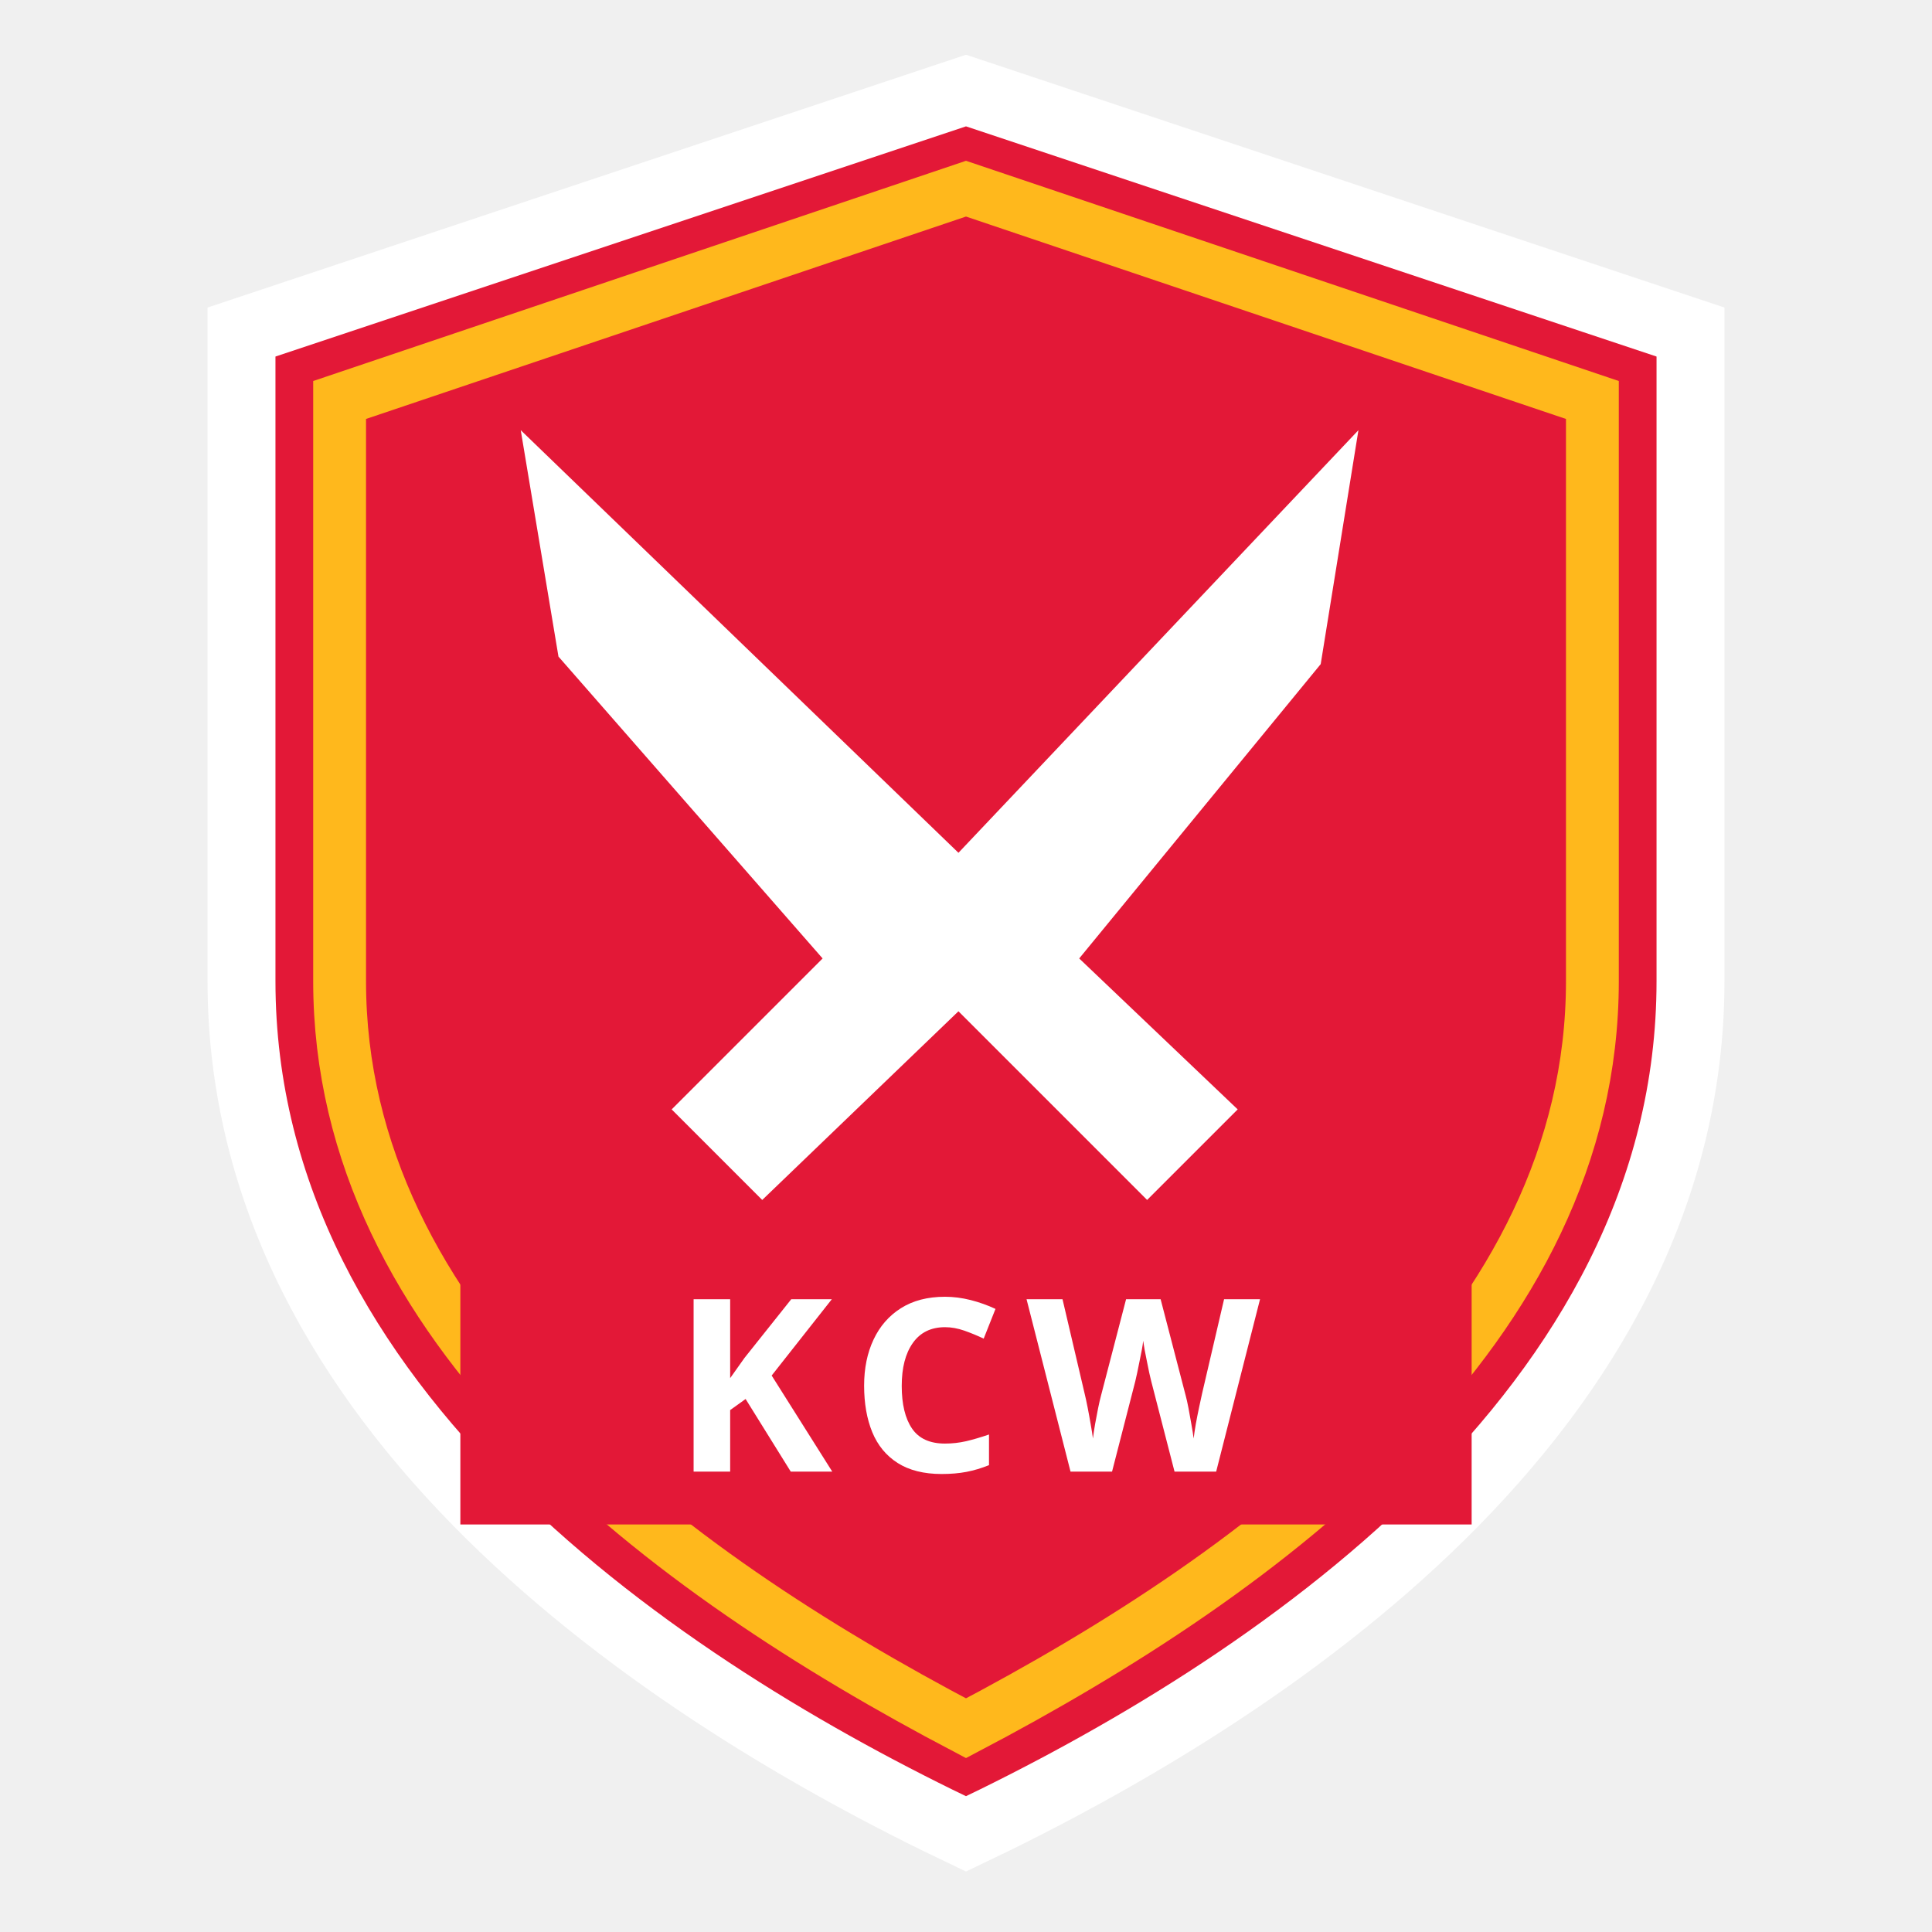
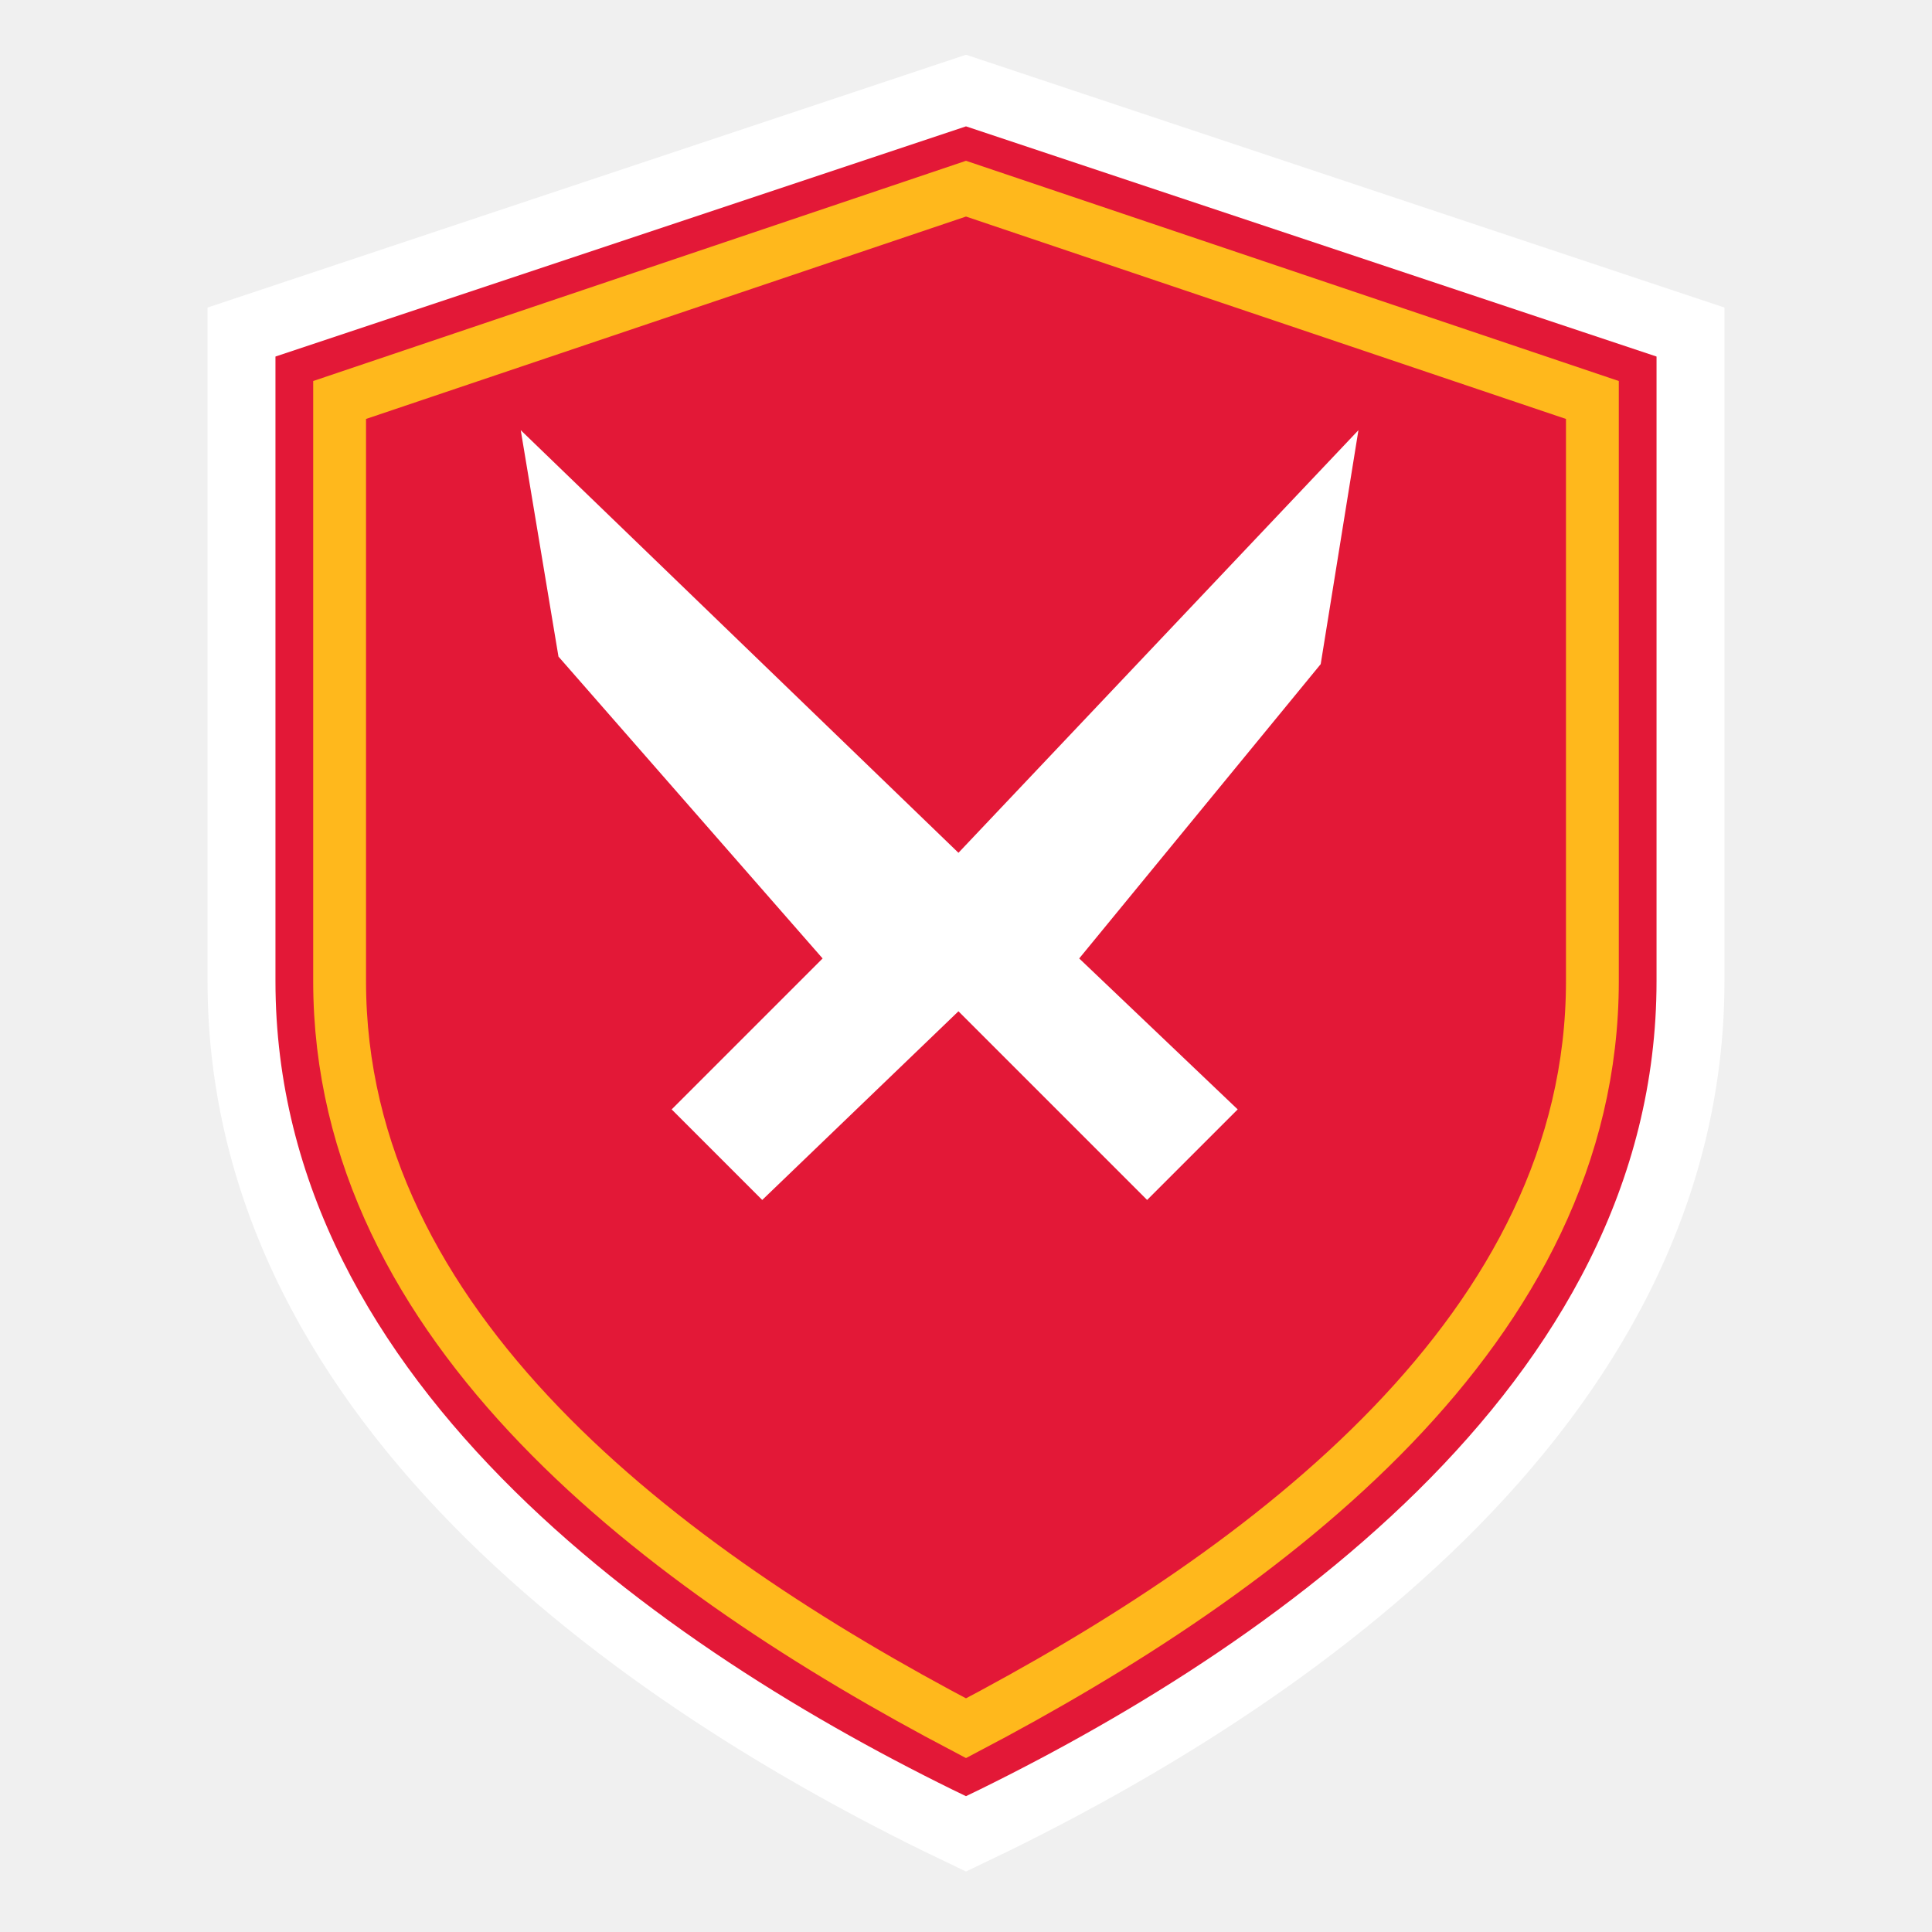
<svg xmlns="http://www.w3.org/2000/svg" width="512" height="512" viewBox="0 0 256 256">
  <path d="M128 12 224 44v86c0 57-56 94-96 113-40-19-96-56-96-113V44Z" fill="#e31837" stroke="#ffffff" stroke-width="9" />
  <path d="M128 25 211 53v77c0 46-43 78-83 99-40-21-83-53-83-99V53Z" fill="none" stroke="#ffb81c" stroke-width="7" />
  <g fill="#ffffff" stroke-linejoin="round" stroke-linecap="round">
    <path d="m69 57 58 56 53-56-5 31-32 39 21 20-12 12-25-25-26 25-12-12 20-20-35-40Z" />
  </g>
-   <path d="M61 165h134v37H61Z" fill="#e31837" />
-   <text x="128" y="195" text-anchor="middle" font-family="sans-serif" font-size="32" font-weight="900" letter-spacing="3" fill="#ffffff">KCW</text>
</svg>
